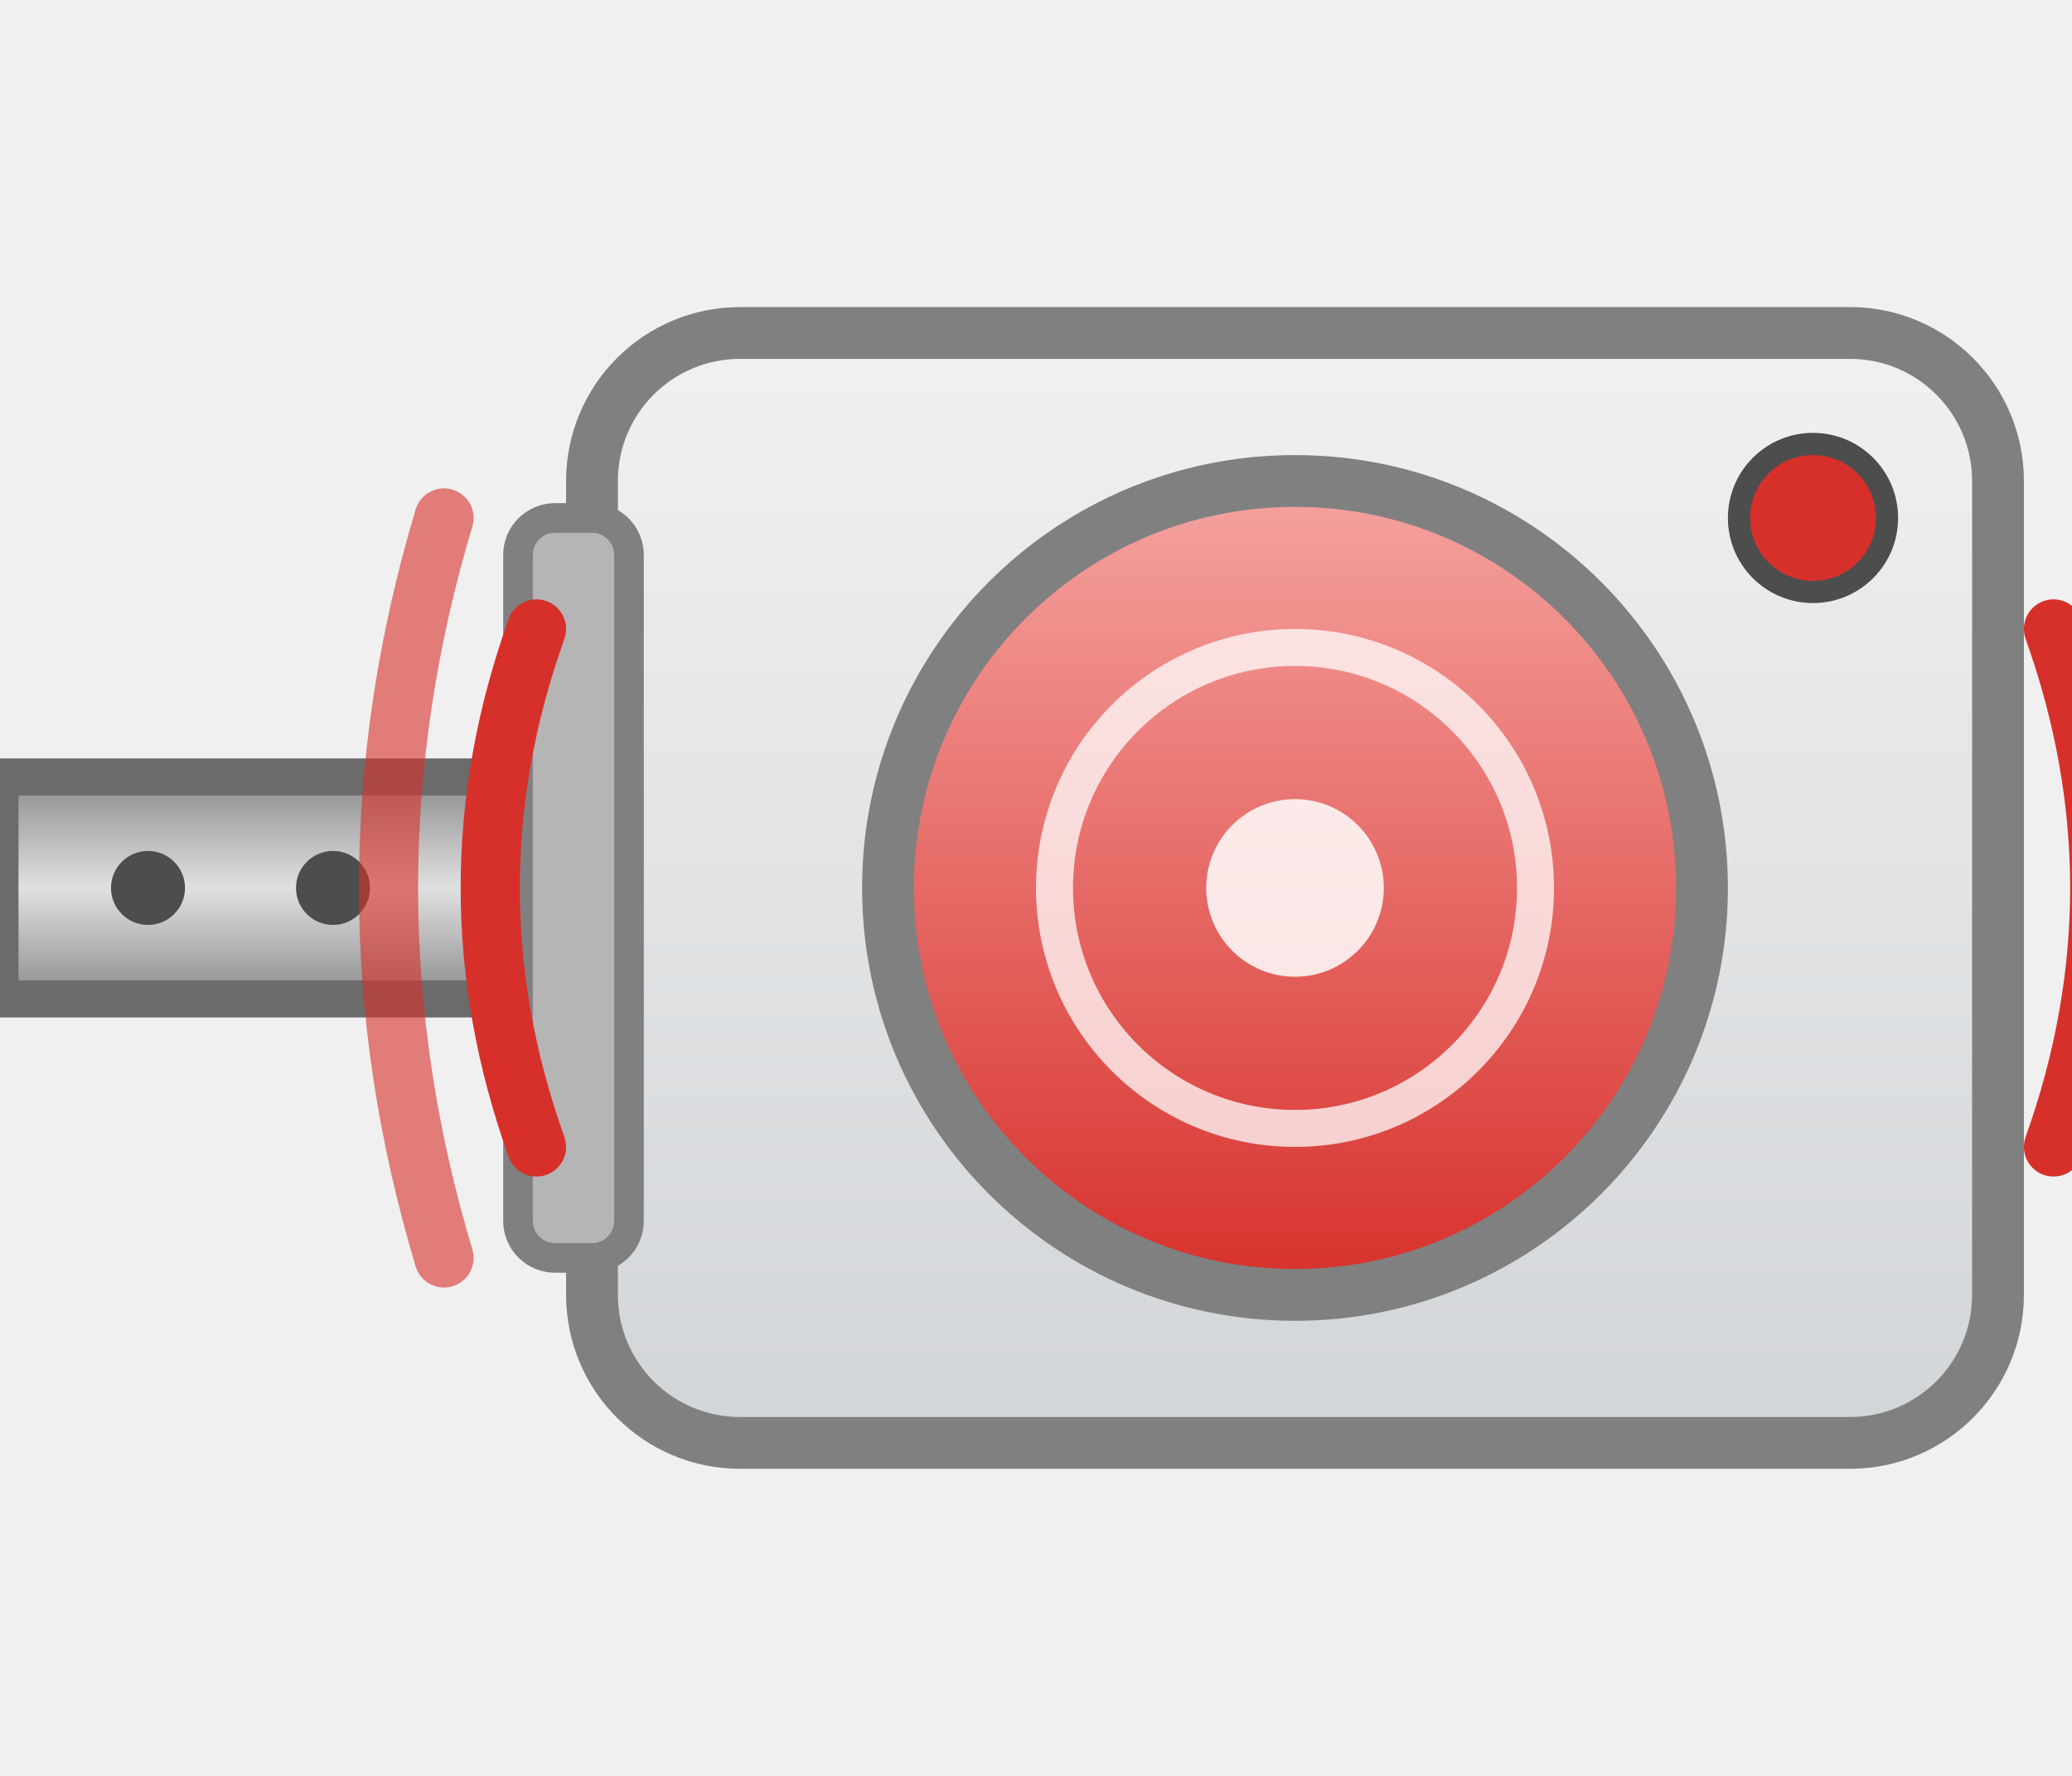
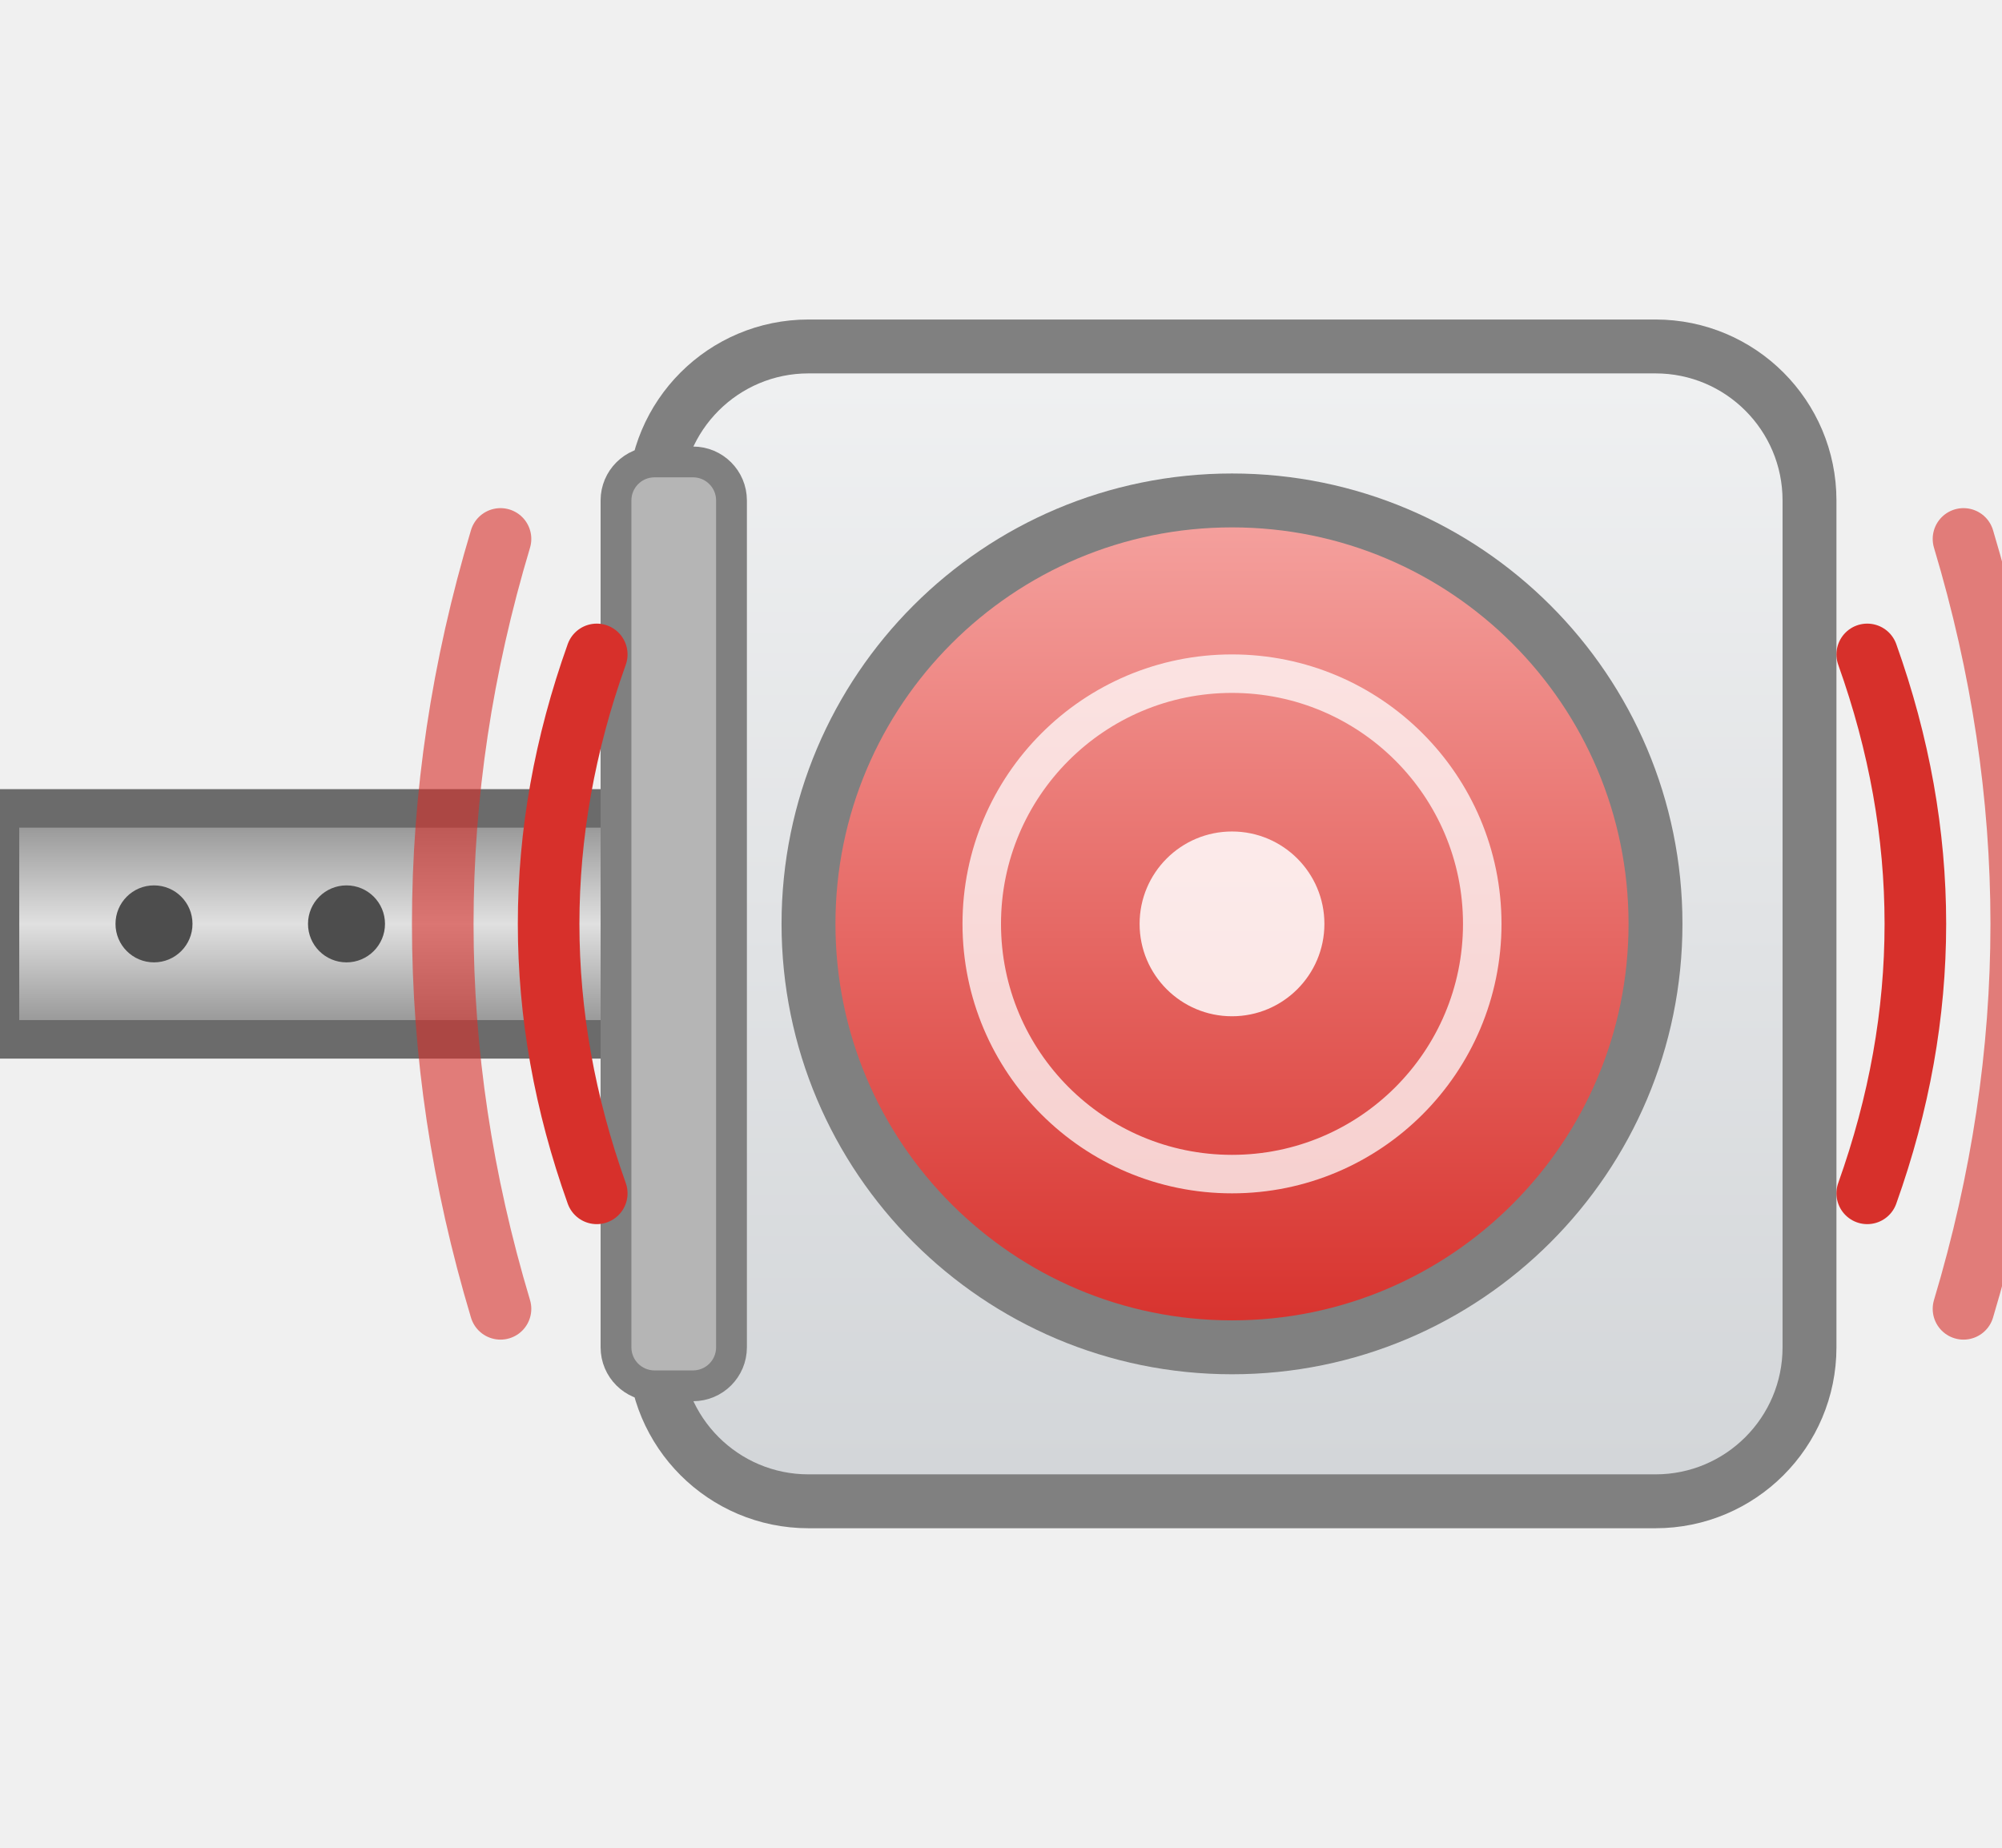
- <svg xmlns="http://www.w3.org/2000/svg" width="56" height="48" viewBox="0 0 56 48" role="img">
+ <svg xmlns="http://www.w3.org/2000/svg" width="52" height="48" viewBox="0 0 52 48" role="img">
  <defs>
    <linearGradient id="gG" x1="0" y1="0" x2="0" y2="1">
      <stop offset="0" stop-color="#F0F1F2" />
      <stop offset="1" stop-color="#D2D5D8" />
    </linearGradient>
    <linearGradient id="gR" x1="0" y1="0" x2="0" y2="1">
      <stop offset="0" stop-color="#8C8C8C" />
      <stop offset="0.5" stop-color="#E0E0E0" />
      <stop offset="1" stop-color="#8C8C8C" />
    </linearGradient>
    <linearGradient id="gK" x1="0" y1="0" x2="0" y2="1">
      <stop offset="0" stop-color="#F5A3A0" />
      <stop offset="1" stop-color="#D7302B" />
    </linearGradient>
  </defs>
-   <rect x="0" y="21" width="18" height="6" fill="url(#gR)" stroke="#6B6B6B" stroke-width="1" />
+   <rect x="0" y="21" width="19" height="6" fill="url(#gR)" stroke="#6B6B6B" stroke-width="1" />
  <g fill="#4D4D4D">
    <circle cx="4" cy="24" r="1" />
    <circle cx="9" cy="24" r="1" />
  </g>
-   <rect x="16" y="9" width="38" height="30" rx="4" fill="url(#gG)" stroke="#808080" stroke-width="1.4" />
-   <rect x="14" y="14" width="3" height="20" rx="1" fill="#B5B5B5" stroke="#808080" stroke-width="0.8" />
+   <rect x="17" y="9" width="30" height="30" rx="4" fill="url(#gG)" stroke="#808080" stroke-width="1.4" />
+   <rect x="16" y="12" width="3" height="24" rx="1" fill="#B5B5B5" stroke="#808080" stroke-width="0.8" />
  <g>
    <animate attributeName="opacity" values="1;0.45;1" keyTimes="0;0.5;1" calcMode="spline" keySplines="0.45 0 0.55 1;0.45 0 0.55 1" dur="0.6s" repeatCount="indefinite" />
-     <circle cx="35" cy="24" r="11" fill="url(#gK)" />
+     <circle cx="32" cy="24" r="11" fill="url(#gK)" />
  </g>
-   <circle cx="35" cy="24" r="11" fill="none" stroke="#808080" stroke-width="1.4" />
-   <circle cx="35" cy="24" r="6.5" fill="none" stroke="#FFFFFF" stroke-opacity="0.75" stroke-width="1" />
-   <circle cx="35" cy="24" r="2.4" fill="#FFFFFF" fill-opacity="0.85" />
-   <circle cx="49" cy="14" r="2" fill="#D7302B" stroke="#4D4D4D" stroke-width="0.6">
-     <animate attributeName="opacity" values="1;0.15" dur="0.5s" calcMode="discrete" repeatCount="indefinite" />
-   </circle>
+   <circle cx="32" cy="24" r="11" fill="none" stroke="#808080" stroke-width="1.4" />
+   <circle cx="32" cy="24" r="6.5" fill="none" stroke="#FFFFFF" stroke-opacity="0.75" stroke-width="1" />
+   <circle cx="32" cy="24" r="2.4" fill="#FFFFFF" fill-opacity="0.85" />
  <g opacity="0">
    <animate attributeName="opacity" values="0;0.95;0" dur="1.5s" begin="0s" repeatCount="indefinite" />
    <animateTransform attributeName="transform" type="translate" values="0 4;0 -4" dur="1.5s" begin="0s" repeatCount="indefinite" />
-     <path d="M29,26 a2.6,2.6 0 0 1 2,-4 a3.2,3.2 0 0 1 5.5,0.5 a2.4,2.4 0 0 1 1,4.2 h-7 a2,2 0 0 1 -1.5,-0.7 z" fill="#5A5A5A" stroke="#3A3A3A" stroke-width="0.6" />
+     <path d="M26,26 a2.6,2.6 0 0 1 2,-4 a3.2,3.2 0 0 1 5.5,0.5 a2.4,2.4 0 0 1 1,4.2 h-7 a2,2 0 0 1 -1.5,-0.7 z" fill="#5A5A5A" stroke="#3A3A3A" stroke-width="0.6" />
  </g>
  <g opacity="0">
    <animate attributeName="opacity" values="0;0.95;0" dur="1.5s" begin="0.5s" repeatCount="indefinite" />
    <animateTransform attributeName="transform" type="translate" values="0 4;0 -4" dur="1.5s" begin="0.5s" repeatCount="indefinite" />
-     <path d="M31,26 a2.6,2.6 0 0 1 2,-4 a3.2,3.2 0 0 1 5.5,0.5 a2.4,2.4 0 0 1 1,4.2 h-7 a2,2 0 0 1 -1.5,-0.7 z" fill="#5A5A5A" stroke="#3A3A3A" stroke-width="0.6" />
+     <path d="M28,26 a2.6,2.6 0 0 1 2,-4 a3.2,3.2 0 0 1 5.5,0.5 a2.4,2.4 0 0 1 1,4.2 h-7 a2,2 0 0 1 -1.5,-0.7 z" fill="#5A5A5A" stroke="#3A3A3A" stroke-width="0.6" />
  </g>
  <g opacity="0">
    <animate attributeName="opacity" values="0;0.95;0" dur="1.5s" begin="1s" repeatCount="indefinite" />
    <animateTransform attributeName="transform" type="translate" values="0 4;0 -4" dur="1.5s" begin="1s" repeatCount="indefinite" />
-     <path d="M33,26 a2.6,2.6 0 0 1 2,-4 a3.2,3.2 0 0 1 5.5,0.5 a2.4,2.4 0 0 1 1,4.2 h-7 a2,2 0 0 1 -1.5,-0.7 z" fill="#5A5A5A" stroke="#3A3A3A" stroke-width="0.6" />
+     <path d="M30,26 a2.6,2.6 0 0 1 2,-4 a3.2,3.2 0 0 1 5.5,0.5 a2.4,2.4 0 0 1 1,4.2 h-7 a2,2 0 0 1 -1.5,-0.7 z" fill="#5A5A5A" stroke="#3A3A3A" stroke-width="0.6" />
  </g>
  <g fill="none" stroke="#D7302B" stroke-width="1.6" stroke-linecap="round">
    <animate attributeName="opacity" values="1;0.15" dur="0.5s" calcMode="discrete" repeatCount="indefinite" />
-     <path d="M14.5,17.0 q-2.5,7 0,14" />
-     <path d="M12.0,14.0 q-3,10 0,20" stroke-opacity="0.6" />
-     <path d="M55.5,17.0 q2.5,7 0,14" />
-     <path d="M58.0,14.0 q3,10 0,20" stroke-opacity="0.6" />
+     <path d="M15.5,17.0 q-2.5,7 0,14" />
+     <path d="M13.0,14.0 q-3,10 0,20" stroke-opacity="0.6" />
+     <path d="M48.5,17.0 q2.5,7 0,14" />
+     <path d="M51.0,14.0 q3,10 0,20" stroke-opacity="0.6" />
  </g>
</svg>
